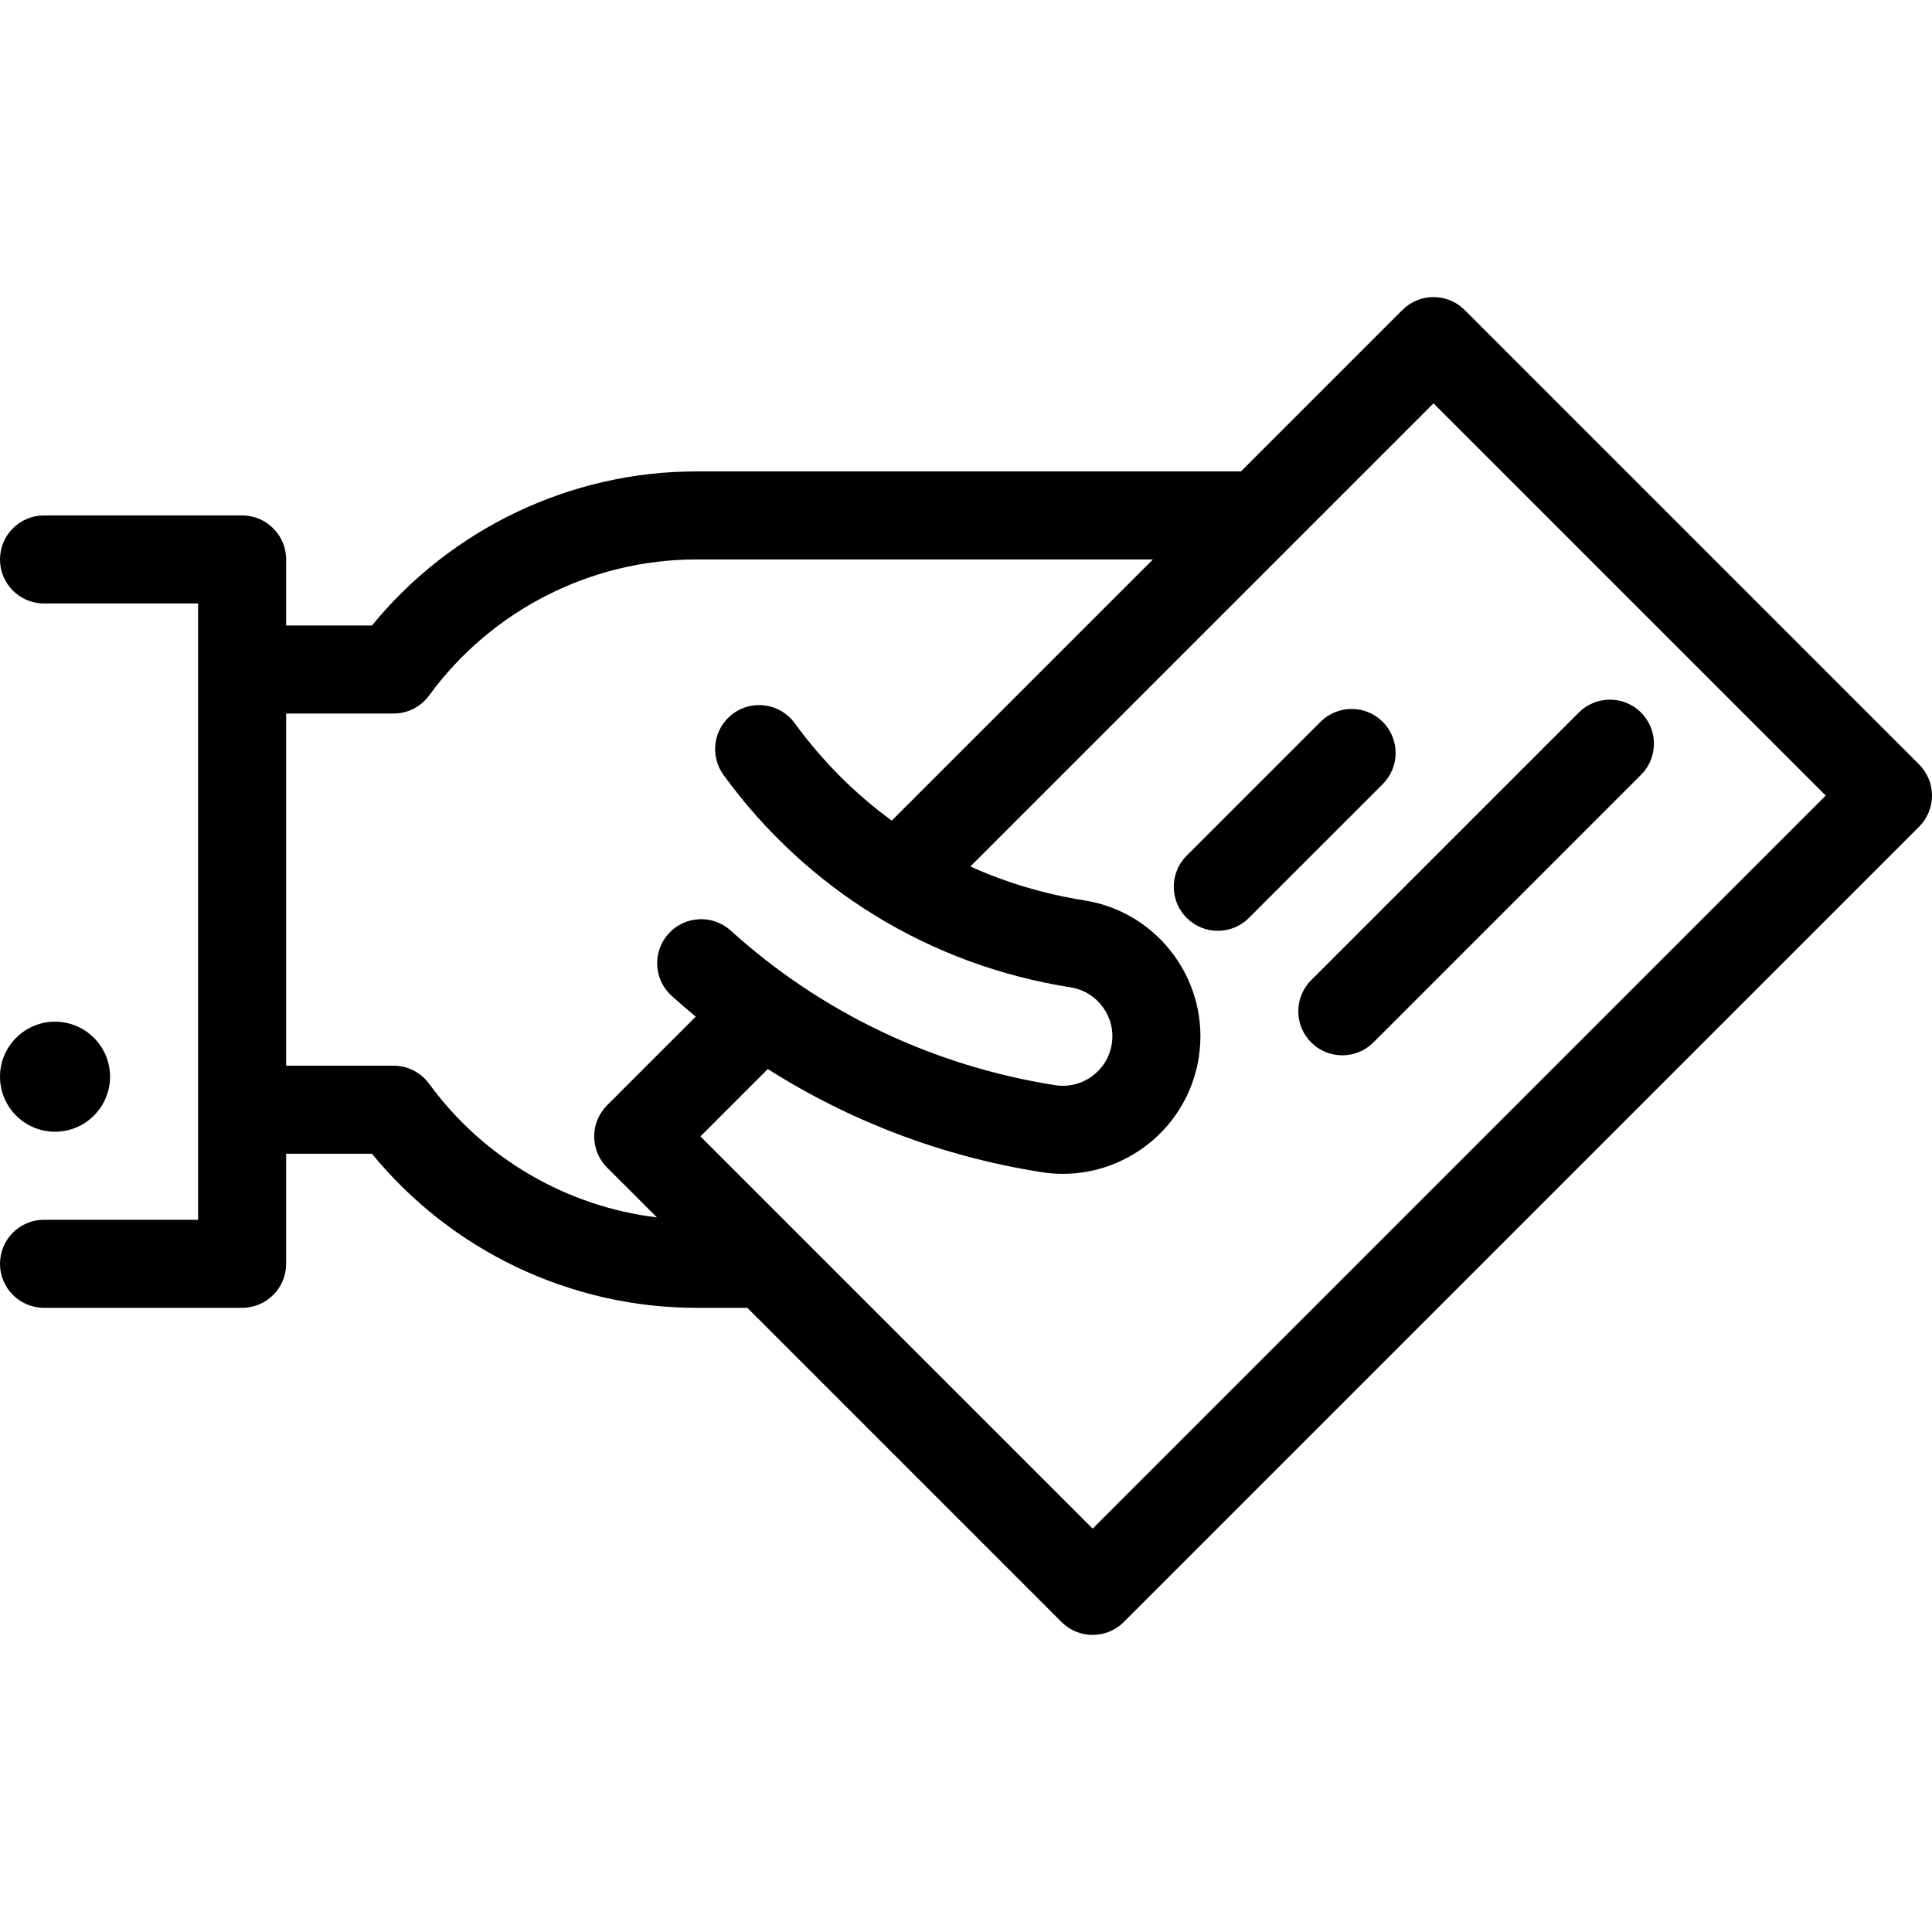
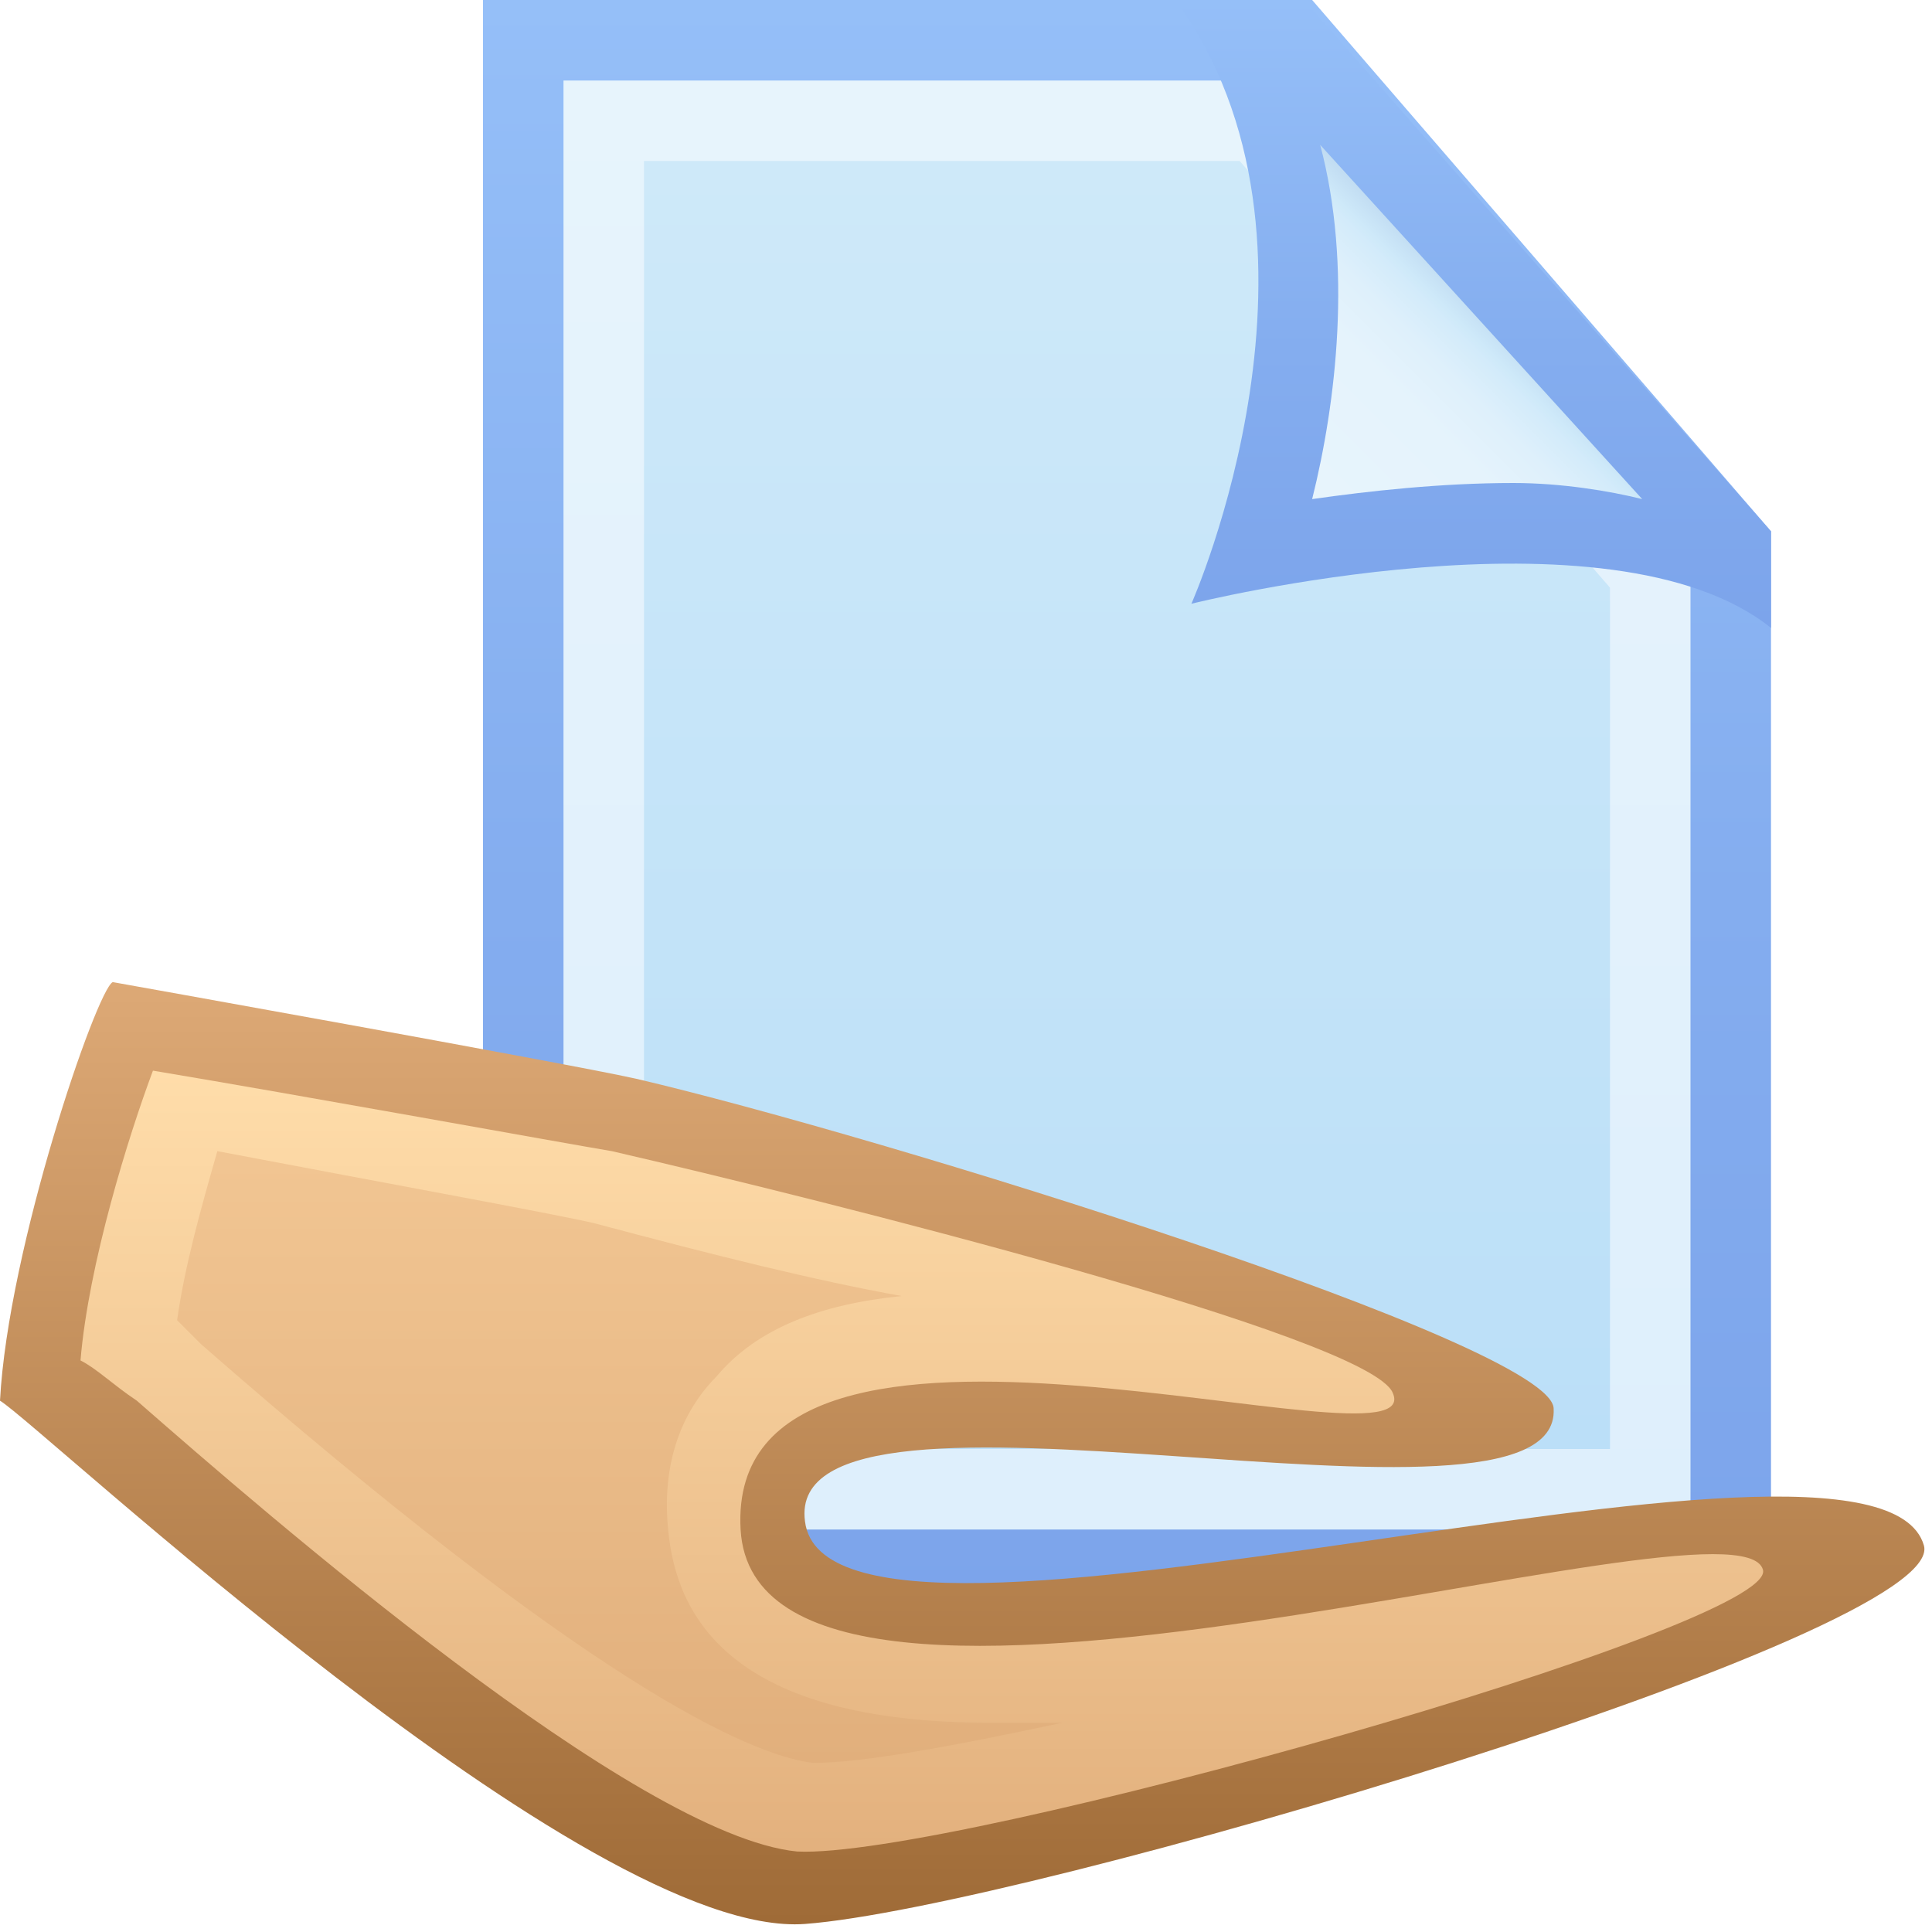
- <svg xmlns="http://www.w3.org/2000/svg" version="1.1" id="Capa_1" x="0px" y="0px" viewBox="0 0 438.877 438.877" style="enable-background:new 0 0 438.877 438.877;" xml:space="preserve">
-   <g>
-     <path d="M12.5,257.087c6.893,0,12.5-5.607,12.5-12.5s-5.607-12.5-12.5-12.5S0,237.694,0,244.587S5.607,257.087,12.5,257.087z" />
-     <path d="M314.104,163.975c-3.905-3.904-10.237-3.904-14.142,0l-30.396,30.396c-3.905,3.905-3.905,10.237,0,14.143   c1.953,1.952,4.512,2.929,7.071,2.929s5.119-0.977,7.071-2.929l30.396-30.396C318.009,174.213,318.009,167.881,314.104,163.975z" />
-     <path d="M297.85,236.799c1.953,1.952,4.512,2.929,7.071,2.929s5.119-0.977,7.071-2.929l60.792-60.793   c3.905-3.905,3.905-10.237,0-14.143c-3.905-3.904-10.237-3.904-14.142,0l-60.792,60.793   C293.945,226.561,293.945,232.893,297.85,236.799z" />
-     <path d="M435.948,173.653L332.711,70.416c-3.905-3.904-10.237-3.904-14.143,0l-36.671,36.671H158.132   c-28.513,0-55.662,12.992-73.632,35H65v-15c0-5.522-4.477-10-10-10H10c-5.523,0-10,4.478-10,10s4.477,10,10,10h35v140H10   c-5.523,0-10,4.478-10,10s4.477,10,10,10h45c5.523,0,10-4.478,10-10v-25h19.5c17.97,22.008,45.12,35,73.632,35h11.634   l71.374,71.374c1.953,1.952,4.512,2.929,7.071,2.929s5.119-0.977,7.071-2.929l180.666-180.665c1.875-1.876,2.929-4.419,2.929-7.071   S437.823,175.529,435.948,173.653z M97.49,246.197c-1.882-2.583-4.886-4.11-8.082-4.11H65v-80h24.409   c3.196,0,6.199-1.527,8.082-4.11c14.097-19.342,36.767-30.89,60.642-30.89h103.765l-59.329,59.329   c-8.342-6.105-15.778-13.533-22.035-22.132c-3.249-4.466-9.502-5.452-13.97-2.203c-4.466,3.249-5.452,9.503-2.203,13.969   c18.975,26.082,46.971,43.213,78.831,48.237c6.128,0.967,10.327,6.738,9.361,12.866c-0.966,6.127-6.73,10.32-12.865,9.359   c-27.679-4.365-53.162-16.509-73.692-35.118c-4.092-3.709-10.416-3.399-14.125,0.693c-3.709,4.092-3.399,10.416,0.693,14.125   c1.792,1.624,3.627,3.19,5.483,4.727l-20.143,20.142c-1.875,1.875-2.929,4.419-2.929,7.071s1.054,5.195,2.929,7.071l11.327,11.326   C128.711,274.07,109.821,263.115,97.49,246.197z M248.211,347.247l-89.096-89.095l15.308-15.307   c18.728,11.901,39.808,19.899,62.148,23.422c1.643,0.259,3.273,0.385,4.886,0.385c15.102-0.002,28.425-11.007,30.85-26.385   c2.684-17.021-8.979-33.052-26-35.737c-9.055-1.428-17.734-4.03-25.871-7.698L325.64,91.63l89.095,89.095L248.211,347.247z" />
-   </g>
-   <g>
- </g>
-   <g>
- </g>
-   <g>
- </g>
-   <g>
- </g>
-   <g>
- </g>
-   <g>
- </g>
-   <g>
- </g>
-   <g>
- </g>
-   <g>
- </g>
-   <g>
- </g>
-   <g>
- </g>
-   <g>
- </g>
-   <g>
- </g>
-   <g>
- </g>
-   <g>
- </g>
+ <svg xmlns="http://www.w3.org/2000/svg" version="1.1" x="0px" y="0px" width="24px" height="24px" viewBox="0 0 24 24" style="overflow:visible;enable-background:new 0 0 24 24;" xml:space="preserve" preserveAspectRatio="xMinYMid meet">
+   <defs>
+ </defs>
+   <linearGradient id="SVGID_1_" gradientUnits="userSpaceOnUse" x1="14.005" y1="0" x2="14.005" y2="20">
+     <stop offset="0" style="stop-color:#95BFF8" />
+     <stop offset="0.557" style="stop-color:#84ADEF" />
+     <stop offset="1" style="stop-color:#7CA4EB" />
+   </linearGradient>
+   <polygon style="fill:url(#SVGID_1_);" points="16.3,0 15.4,0 6.7,0 6,0 6,20 6.7,20 21.7,20 22,20 22,6.6 " />
+   <linearGradient id="SVGID_2_" gradientUnits="userSpaceOnUse" x1="14.005" y1="1" x2="14.005" y2="19">
+     <stop offset="0" style="stop-color:#E7F4FC" />
+     <stop offset="1" style="stop-color:#DEEFFC" />
+   </linearGradient>
+   <polygon style="fill:url(#SVGID_2_);" points="7,19 7,1 15.8,1 21,6.9 21,19 " />
+   <linearGradient id="SVGID_3_" gradientUnits="userSpaceOnUse" x1="14.005" y1="2" x2="14.005" y2="18">
+     <stop offset="0" style="stop-color:#CEE9F9" />
+     <stop offset="1" style="stop-color:#BBDFF8" />
+   </linearGradient>
+   <polygon style="fill:url(#SVGID_3_);" points="8,18 8,2 15.4,2 20,7.3 20,18 " />
+   <linearGradient id="SVGID_4_" gradientUnits="userSpaceOnUse" x1="18.31" y1="0" x2="18.31" y2="7.785">
+     <stop offset="0" style="stop-color:#95BFF8" />
+     <stop offset="0.557" style="stop-color:#84ADEF" />
+     <stop offset="1" style="stop-color:#7CA4EB" />
+   </linearGradient>
+   <path style="fill:url(#SVGID_4_);" d="M14.8,7.5c0,0,5.2-1.3,7.2,0.3c0-0.1,0-1.2,0-1.2L16.2,0c0,0-1.5,0-1.6,0  C16.8,3,14.8,7.5,14.8,7.5z" />
+   <linearGradient id="SVGID_5_" gradientUnits="userSpaceOnUse" x1="16.3" y1="6.162" x2="18.591" y2="3.871">
+     <stop offset="0" style="stop-color:#E7F4FC" />
+     <stop offset="0.518" style="stop-color:#E5F3FC" />
+     <stop offset="0.705" style="stop-color:#DEF0FB" />
+     <stop offset="0.837" style="stop-color:#D3EBFA" />
+     <stop offset="0.872" style="stop-color:#CEE9F9" />
+     <stop offset="1" style="stop-color:#BDD8F0" />
+   </linearGradient>
+   <path style="fill:url(#SVGID_5_);" d="M16.3,6.2c0.3-1.2,0.5-2.9,0.1-4.4l4,4.4C20,6.1,19.4,6,18.8,6C17.9,6,17,6.1,16.3,6.2z" />
+   <linearGradient id="SVGID_6_" gradientUnits="userSpaceOnUse" x1="11.967" y1="12.167" x2="11.967" y2="23.885">
+     <stop offset="0" style="stop-color:#DDA976" />
+     <stop offset="1" style="stop-color:#9F6B37" />
+   </linearGradient>
+   <path style="fill:url(#SVGID_6_);" d="M10,18.9c-0.3-2.2,9.4,0.5,9.3-1.4c0-0.8-8.4-3.4-11.4-4.1c-0.9-0.2-6.5-1.2-6.5-1.2  c-0.2,0.1-1.3,3.3-1.4,5.2c0.5,0.3,7.3,6.7,10,6.5c2.7-0.2,14.2-3.6,13.9-4.7C23.3,17.1,10.3,21.3,10,18.9z" />
+   <linearGradient id="SVGID_7_" gradientUnits="userSpaceOnUse" x1="11.489" y1="13.28" x2="11.489" y2="22.934">
+     <stop offset="0" style="stop-color:#FFDDAA" />
+     <stop offset="1" style="stop-color:#E3B17E" />
+   </linearGradient>
+   <path style="fill:url(#SVGID_7_);" d="M1.7,17.4C1.4,17.2,1.2,17,1,16.9c0.1-1.2,0.6-2.8,0.9-3.6c1.8,0.3,5.1,0.9,5.7,1  c2.6,0.6,9.4,2.3,9.7,3c0.5,1.1-8.3-1.9-8.1,1.7c0.2,3.5,12.4-0.6,12.7,0.5c0.2,0.7-10.1,3.6-12,3.5C7.9,22.8,3.3,18.8,1.7,17.4z" />
+   <linearGradient id="SVGID_8_" gradientUnits="userSpaceOnUse" x1="7.593" y1="14.414" x2="7.593" y2="21.934">
+     <stop offset="0" style="stop-color:#F1C592" />
+     <stop offset="1" style="stop-color:#E1AF7C" />
+   </linearGradient>
+   <path style="fill:url(#SVGID_8_);" d="M10.1,21.9c-0.8-0.1-2.8-1-7.6-5.2l-0.3-0.3c0.1-0.7,0.3-1.4,0.5-2.1c2.1,0.4,4.3,0.8,4.7,0.9  c1.5,0.4,2.7,0.7,3.8,0.9c-1,0.1-1.8,0.4-2.3,1c-0.3,0.3-0.7,0.9-0.6,1.9c0.1,1.1,0.8,2.4,4,2.4c0.3,0,0.6,0,0.9,0  C11.8,21.7,10.7,21.9,10.1,21.9L10.1,21.9z" />
</svg>
